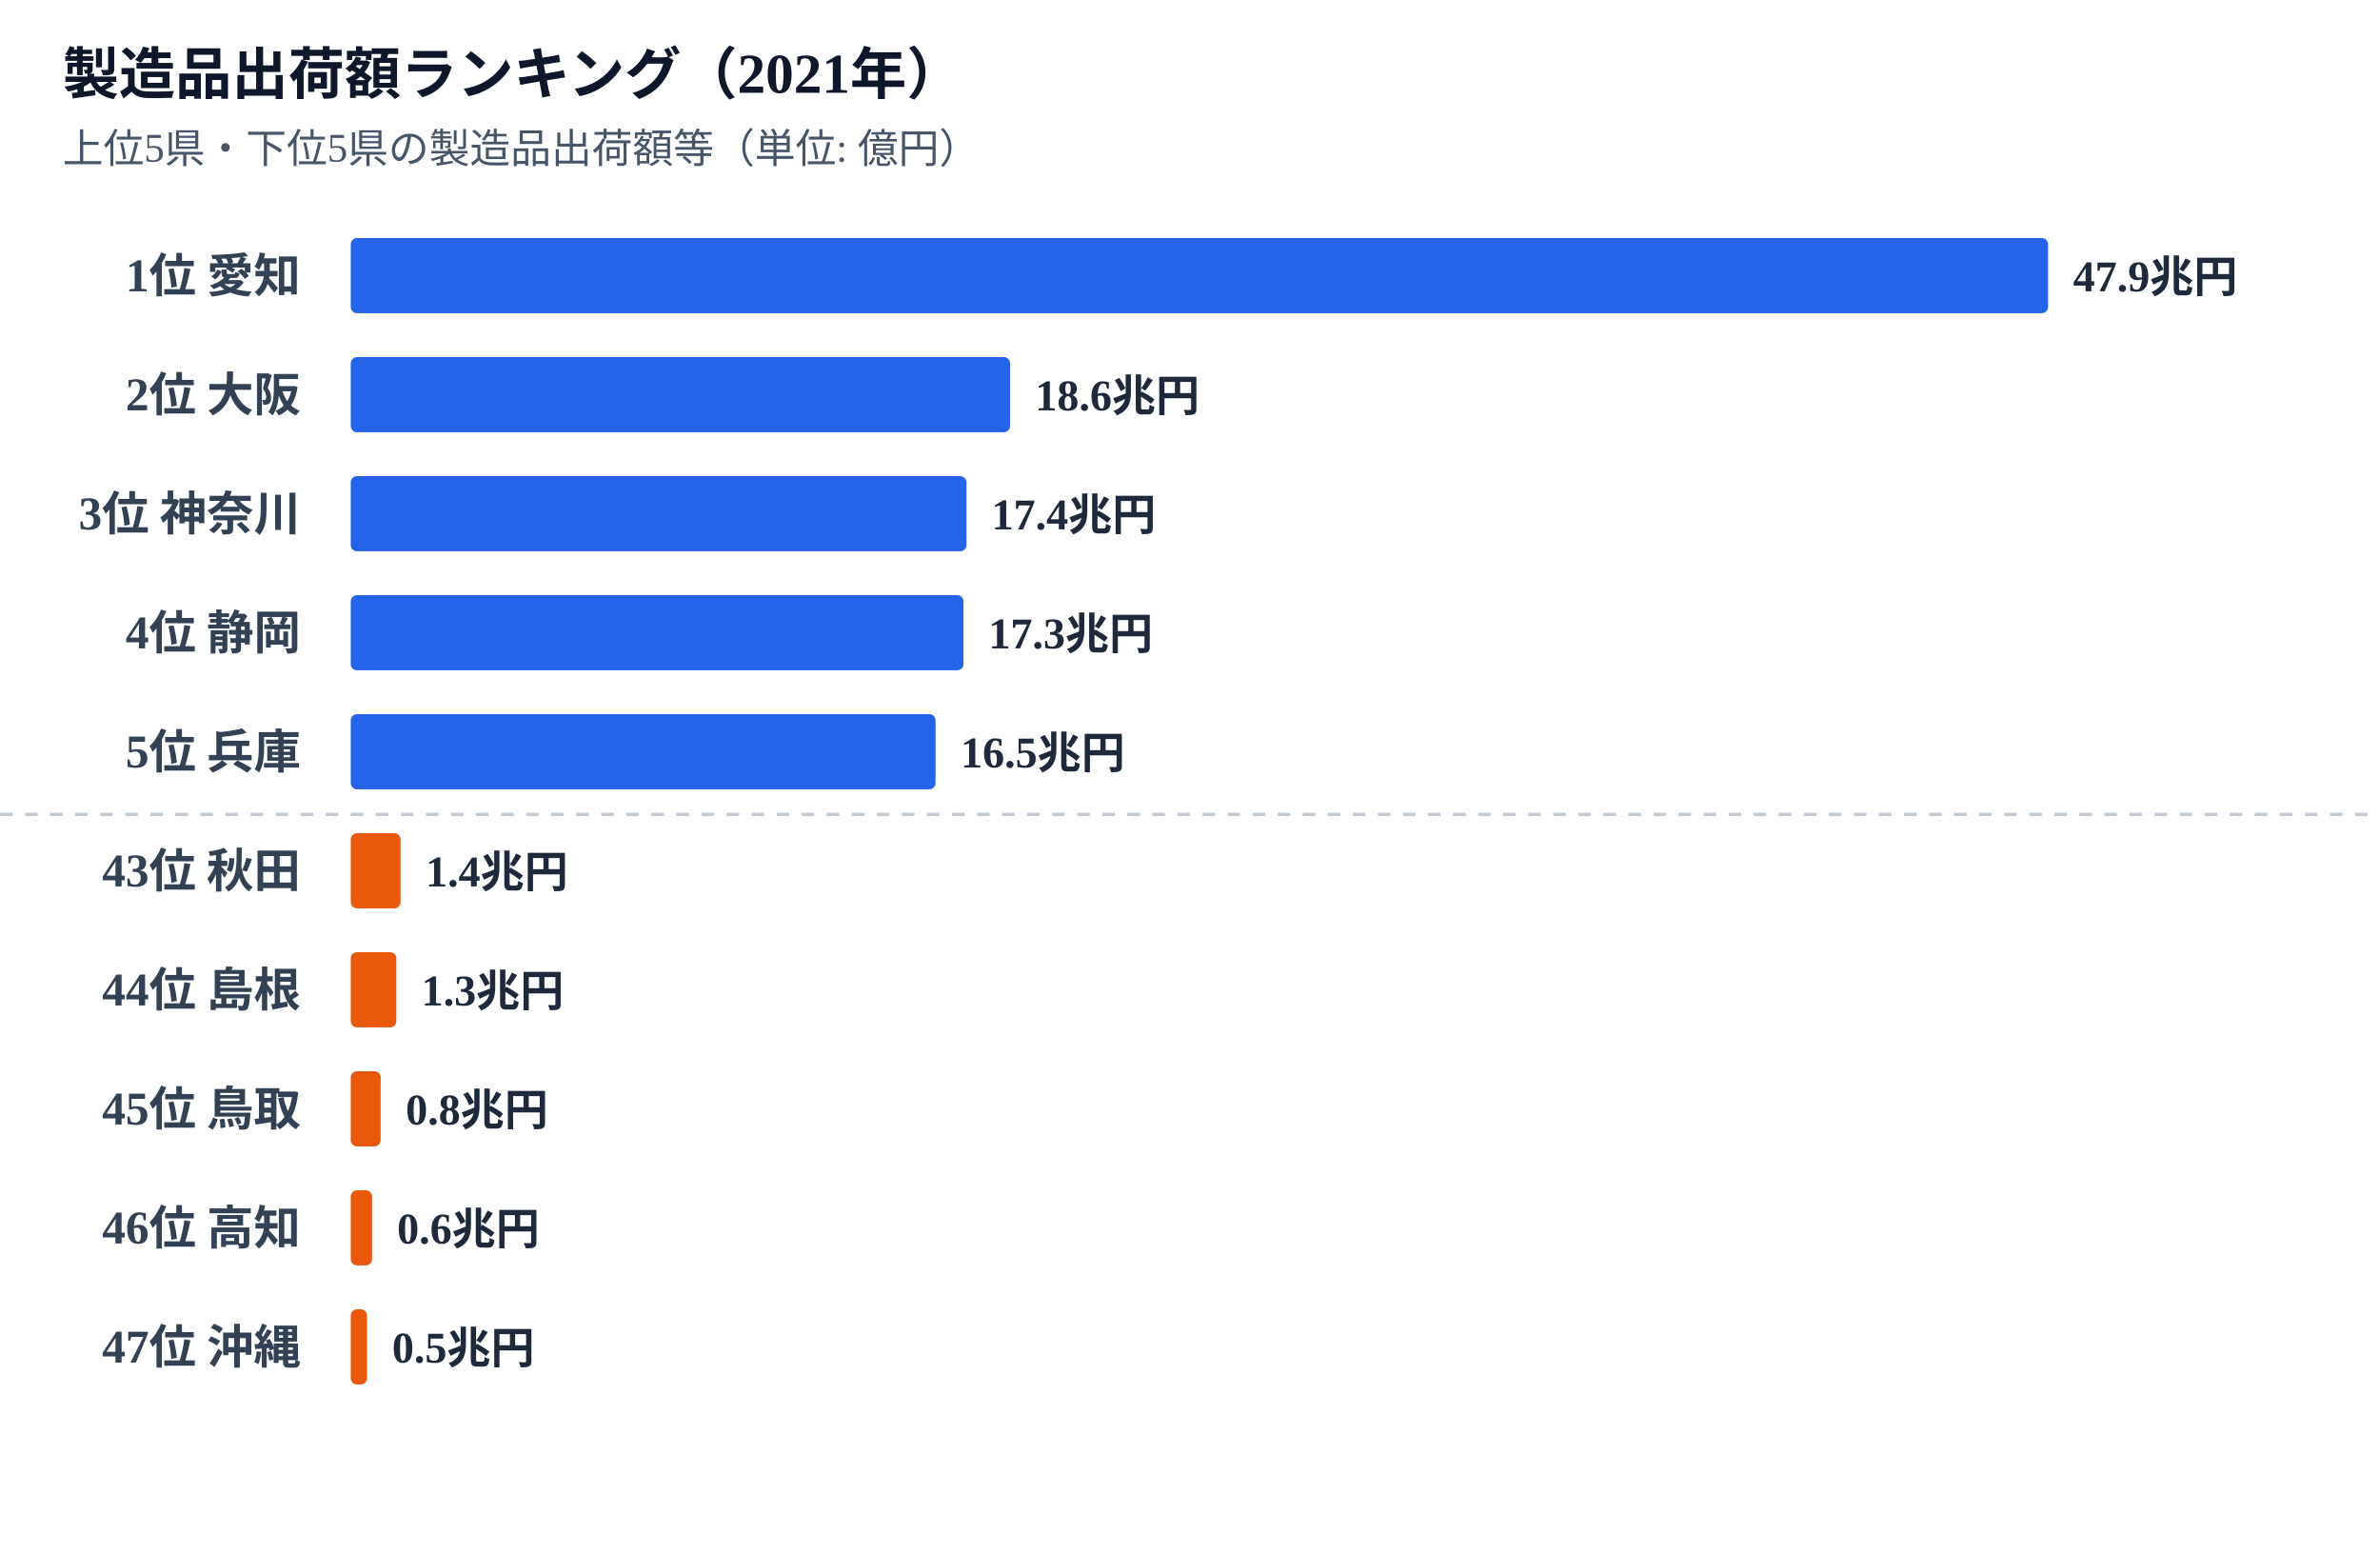
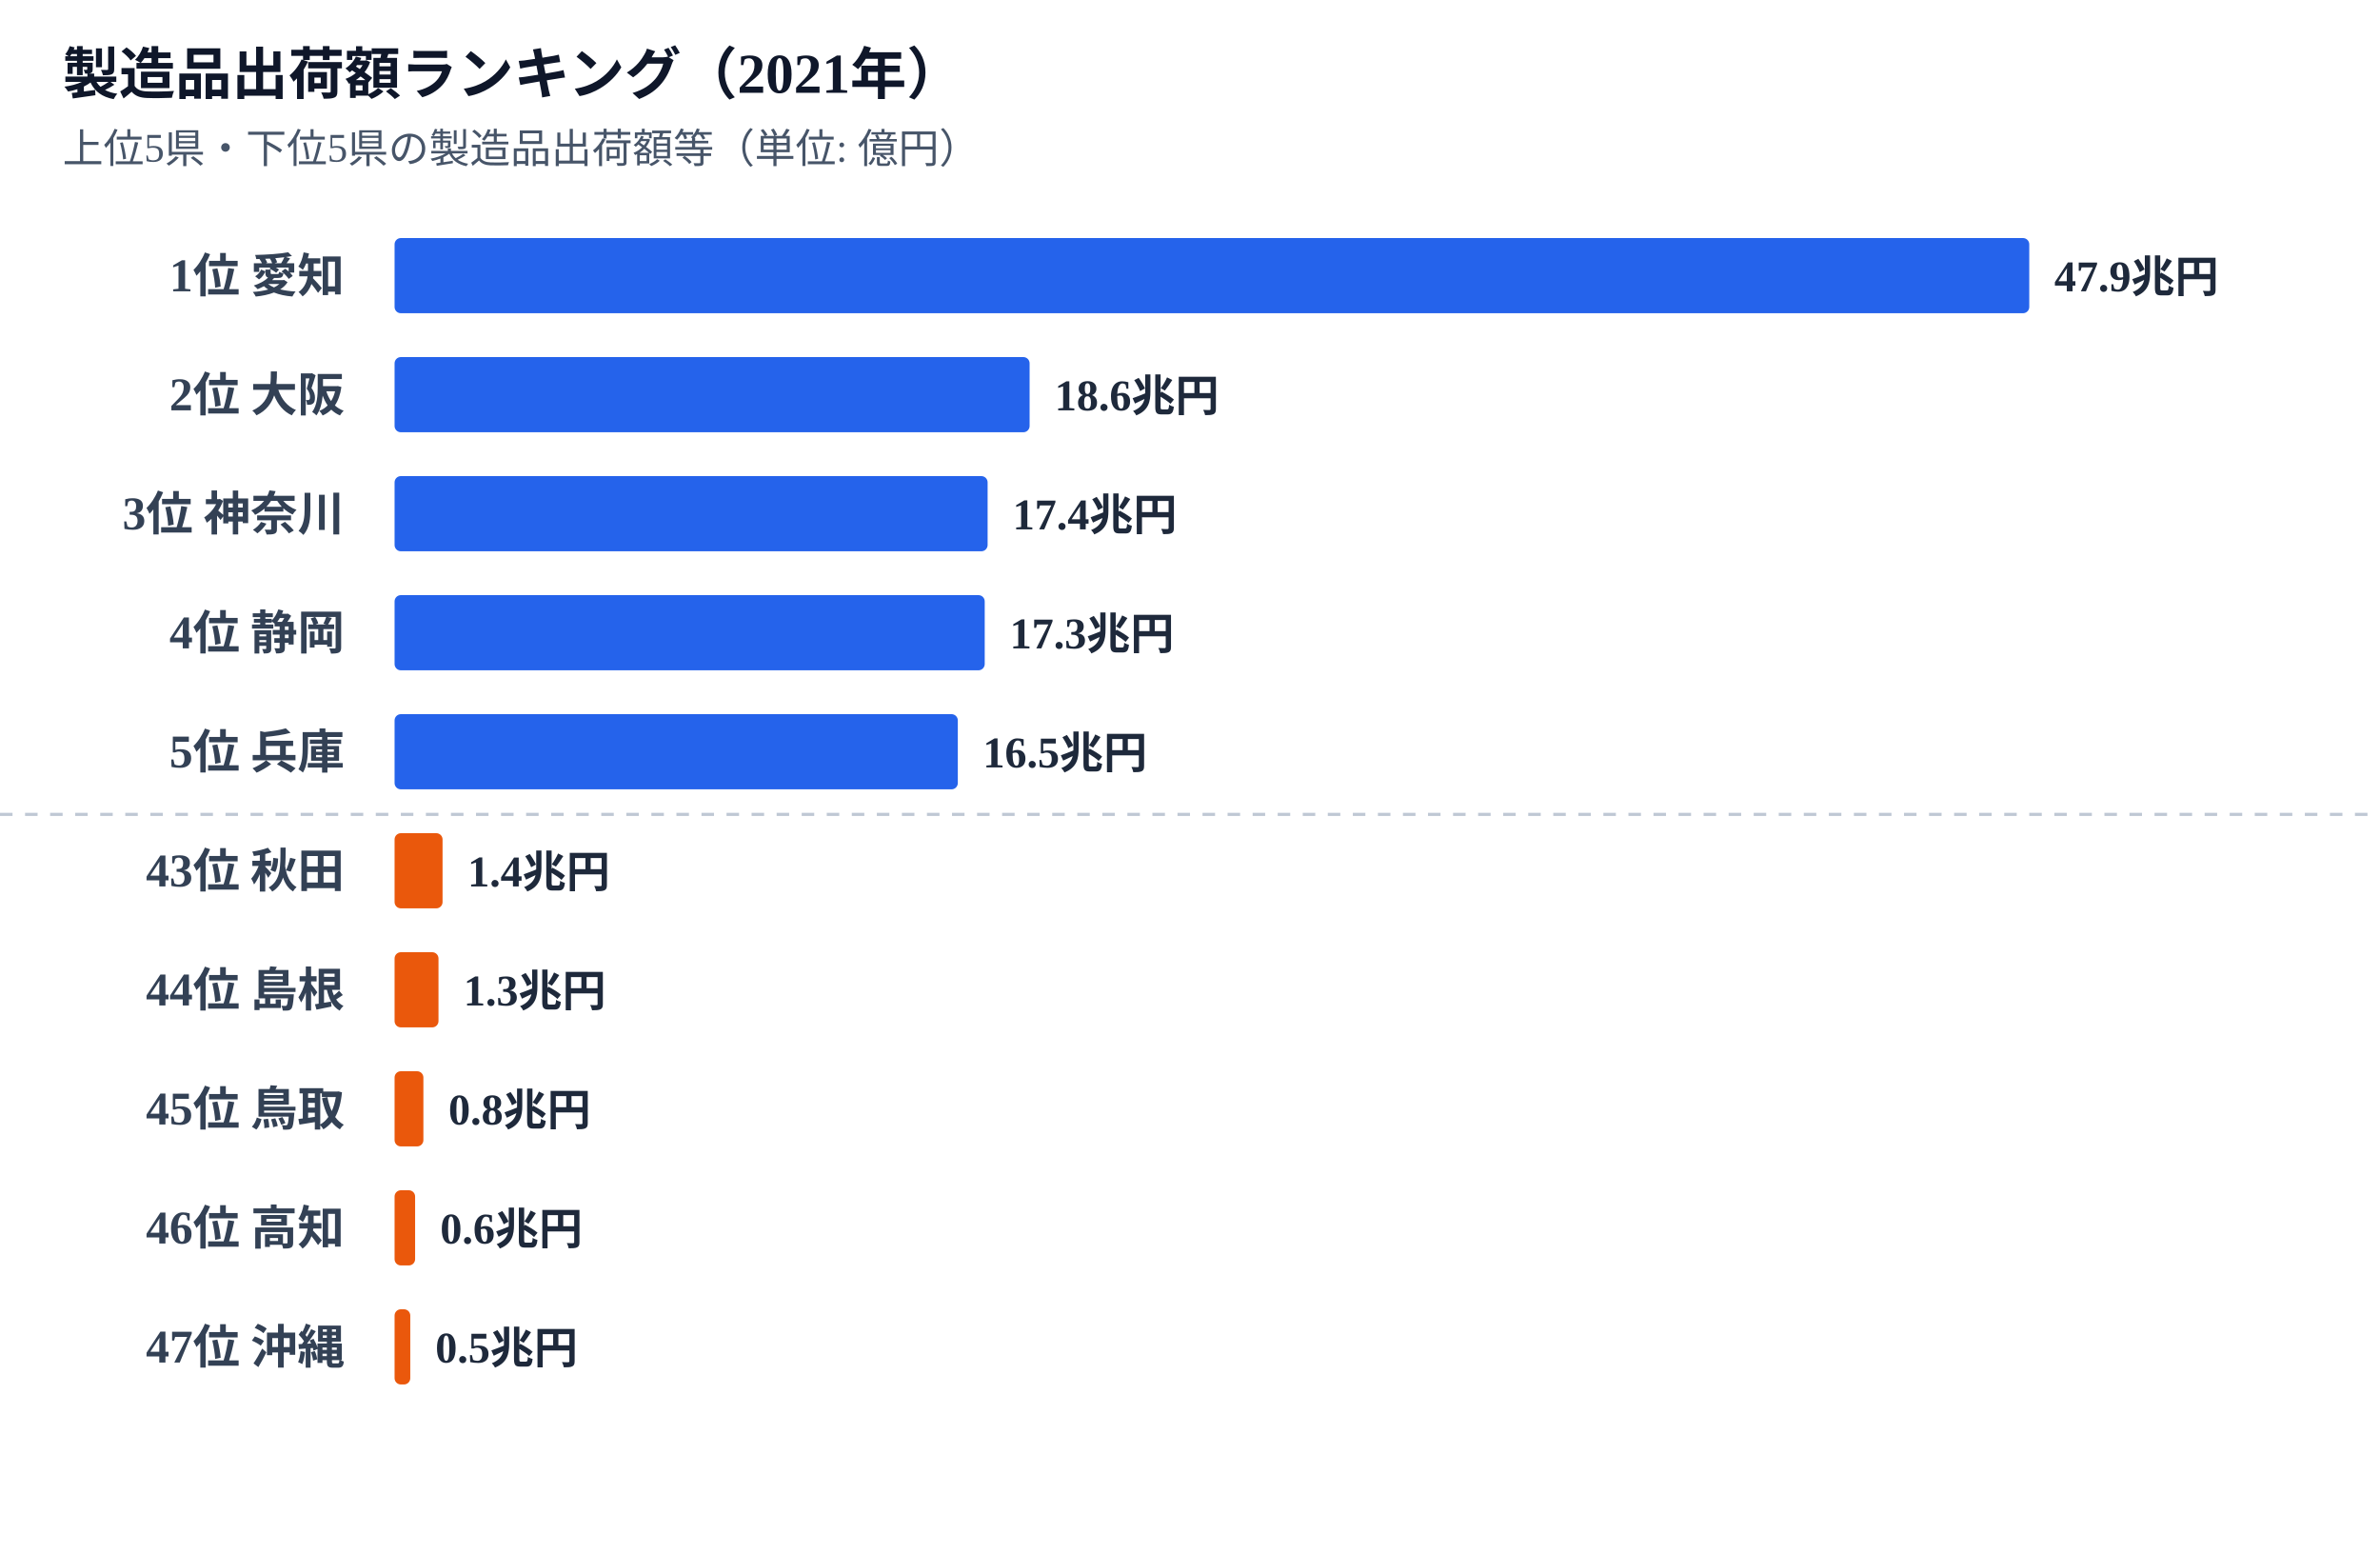
<svg xmlns="http://www.w3.org/2000/svg" viewBox="0 0 760 496" width="760" height="496" role="img" aria-label="製造品出荷額ランキング（2021年）">
  <style>
    .svg-title { fill: #0f172a; }
    .svg-sub   { fill: #475569; }
    .svg-label { fill: #334155; }
    .svg-value { fill: #1e293b; }
    @media (prefers-color-scheme: dark) {
      .svg-title { fill: #f1f5f9; }
      .svg-sub   { fill: #cbd5e1; }
      .svg-label { fill: #e2e8f0; }
      .svg-value { fill: #f1f5f9; }
    }
  </style>
  <text class="svg-title" x="20" y="30" font-size="18" font-weight="700">製造品出荷額ランキング（2021年）</text>
  <text class="svg-sub" x="20" y="52" font-size="13">上位5県・下位5県の製造品出荷額等（単位: 億円）</text>
  <line x1="0" y1="260" x2="760" y2="260" stroke="#94a3b8" stroke-width="1" stroke-dasharray="4 4" opacity="0.6" />
  <g>
-     <text class="svg-label" x="96" y="93" text-anchor="end" font-size="15" font-weight="600">1位 愛知</text>
-     <rect x="112" y="76" width="542" height="24" rx="2" fill="#2563eb" />
-     <text class="svg-value" x="662" y="93" text-anchor="start" font-size="14" font-weight="700">47.9兆円</text>
+     <text class="svg-label" x="110" y="93" text-anchor="end" font-size="15" font-weight="600">1位 愛知</text>
+     <rect x="126" y="76" width="522" height="24" rx="2" fill="#2563eb" />
+     <text class="svg-value" x="656" y="93" text-anchor="start" font-size="14" font-weight="700">47.9兆円</text>
  </g>
  <g>
-     <text class="svg-label" x="96" y="131" text-anchor="end" font-size="15" font-weight="600">2位 大阪</text>
-     <rect x="112" y="114" width="210.553" height="24" rx="2" fill="#2563eb" />
-     <text class="svg-value" x="330.553" y="131" text-anchor="start" font-size="14" font-weight="700">18.6兆円</text>
+     <text class="svg-label" x="110" y="131" text-anchor="end" font-size="15" font-weight="600">2位 大阪</text>
+     <rect x="126" y="114" width="202.783" height="24" rx="2" fill="#2563eb" />
+     <text class="svg-value" x="336.783" y="131" text-anchor="start" font-size="14" font-weight="700">18.6兆円</text>
  </g>
  <g>
-     <text class="svg-label" x="96" y="169" text-anchor="end" font-size="15" font-weight="600">3位 神奈川</text>
-     <rect x="112" y="152" width="196.627" height="24" rx="2" fill="#2563eb" />
-     <text class="svg-value" x="316.627" y="169" text-anchor="start" font-size="14" font-weight="700">17.4兆円</text>
+     <text class="svg-label" x="110" y="169" text-anchor="end" font-size="15" font-weight="600">3位 神奈川</text>
+     <rect x="126" y="152" width="189.371" height="24" rx="2" fill="#2563eb" />
+     <text class="svg-value" x="323.371" y="169" text-anchor="start" font-size="14" font-weight="700">17.4兆円</text>
  </g>
  <g>
-     <text class="svg-label" x="96" y="207" text-anchor="end" font-size="15" font-weight="600">4位 静岡</text>
-     <rect x="112" y="190" width="195.668" height="24" rx="2" fill="#2563eb" />
-     <text class="svg-value" x="315.668" y="207" text-anchor="start" font-size="14" font-weight="700">17.3兆円</text>
+     <text class="svg-label" x="110" y="207" text-anchor="end" font-size="15" font-weight="600">4位 静岡</text>
+     <rect x="126" y="190" width="188.448" height="24" rx="2" fill="#2563eb" />
+     <text class="svg-value" x="322.448" y="207" text-anchor="start" font-size="14" font-weight="700">17.3兆円</text>
  </g>
  <g>
-     <text class="svg-label" x="96" y="245" text-anchor="end" font-size="15" font-weight="600">5位 兵庫</text>
-     <rect x="112" y="228" width="186.749" height="24" rx="2" fill="#2563eb" />
-     <text class="svg-value" x="306.749" y="245" text-anchor="start" font-size="14" font-weight="700">16.5兆円</text>
+     <text class="svg-label" x="110" y="245" text-anchor="end" font-size="15" font-weight="600">5位 兵庫</text>
+     <rect x="126" y="228" width="179.857" height="24" rx="2" fill="#2563eb" />
+     <text class="svg-value" x="313.857" y="245" text-anchor="start" font-size="14" font-weight="700">16.5兆円</text>
  </g>
  <g>
-     <text class="svg-label" x="96" y="283" text-anchor="end" font-size="15" font-weight="600">43位 秋田</text>
-     <rect x="112" y="266" width="15.908" height="24" rx="2" fill="#ea580c" />
-     <text class="svg-value" x="135.908" y="283" text-anchor="start" font-size="14" font-weight="700">1.4兆円</text>
+     <text class="svg-label" x="110" y="283" text-anchor="end" font-size="15" font-weight="600">43位 秋田</text>
+     <rect x="126" y="266" width="15.321" height="24" rx="2" fill="#ea580c" />
+     <text class="svg-value" x="149.321" y="283" text-anchor="start" font-size="14" font-weight="700">1.4兆円</text>
  </g>
  <g>
-     <text class="svg-label" x="96" y="321" text-anchor="end" font-size="15" font-weight="600">44位 島根</text>
-     <rect x="112" y="304" width="14.56" height="24" rx="2" fill="#ea580c" />
-     <text class="svg-value" x="134.56" y="321" text-anchor="start" font-size="14" font-weight="700">1.3兆円</text>
+     <text class="svg-label" x="110" y="321" text-anchor="end" font-size="15" font-weight="600">44位 島根</text>
+     <rect x="126" y="304" width="14.023" height="24" rx="2" fill="#ea580c" />
+     <text class="svg-value" x="148.023" y="321" text-anchor="start" font-size="14" font-weight="700">1.3兆円</text>
  </g>
  <g>
-     <text class="svg-label" x="96" y="359" text-anchor="end" font-size="15" font-weight="600">45位 鳥取</text>
-     <rect x="112" y="342" width="9.552" height="24" rx="2" fill="#ea580c" />
-     <text class="svg-value" x="129.552" y="359" text-anchor="start" font-size="14" font-weight="700">0.8兆円</text>
+     <text class="svg-label" x="110" y="359" text-anchor="end" font-size="15" font-weight="600">45位 鳥取</text>
+     <rect x="126" y="342" width="9.2" height="24" rx="2" fill="#ea580c" />
+     <text class="svg-value" x="143.2" y="359" text-anchor="start" font-size="14" font-weight="700">0.8兆円</text>
  </g>
  <g>
-     <text class="svg-label" x="96" y="397" text-anchor="end" font-size="15" font-weight="600">46位 高知</text>
-     <rect x="112" y="380" width="6.807" height="24" rx="2" fill="#ea580c" />
-     <text class="svg-value" x="126.807" y="397" text-anchor="start" font-size="14" font-weight="700">0.6兆円</text>
+     <text class="svg-label" x="110" y="397" text-anchor="end" font-size="15" font-weight="600">46位 高知</text>
+     <rect x="126" y="380" width="6.556" height="24" rx="2" fill="#ea580c" />
+     <text class="svg-value" x="140.556" y="397" text-anchor="start" font-size="14" font-weight="700">0.6兆円</text>
  </g>
  <g>
-     <text class="svg-label" x="96" y="435" text-anchor="end" font-size="15" font-weight="600">47位 沖縄</text>
-     <rect x="112" y="418" width="5.204" height="24" rx="2" fill="#ea580c" />
-     <text class="svg-value" x="125.204" y="435" text-anchor="start" font-size="14" font-weight="700">0.5兆円</text>
+     <text class="svg-label" x="110" y="435" text-anchor="end" font-size="15" font-weight="600">47位 沖縄</text>
+     <rect x="126" y="418" width="5.012" height="24" rx="2" fill="#ea580c" />
+     <text class="svg-value" x="139.012" y="435" text-anchor="start" font-size="14" font-weight="700">0.5兆円</text>
  </g>
</svg>
